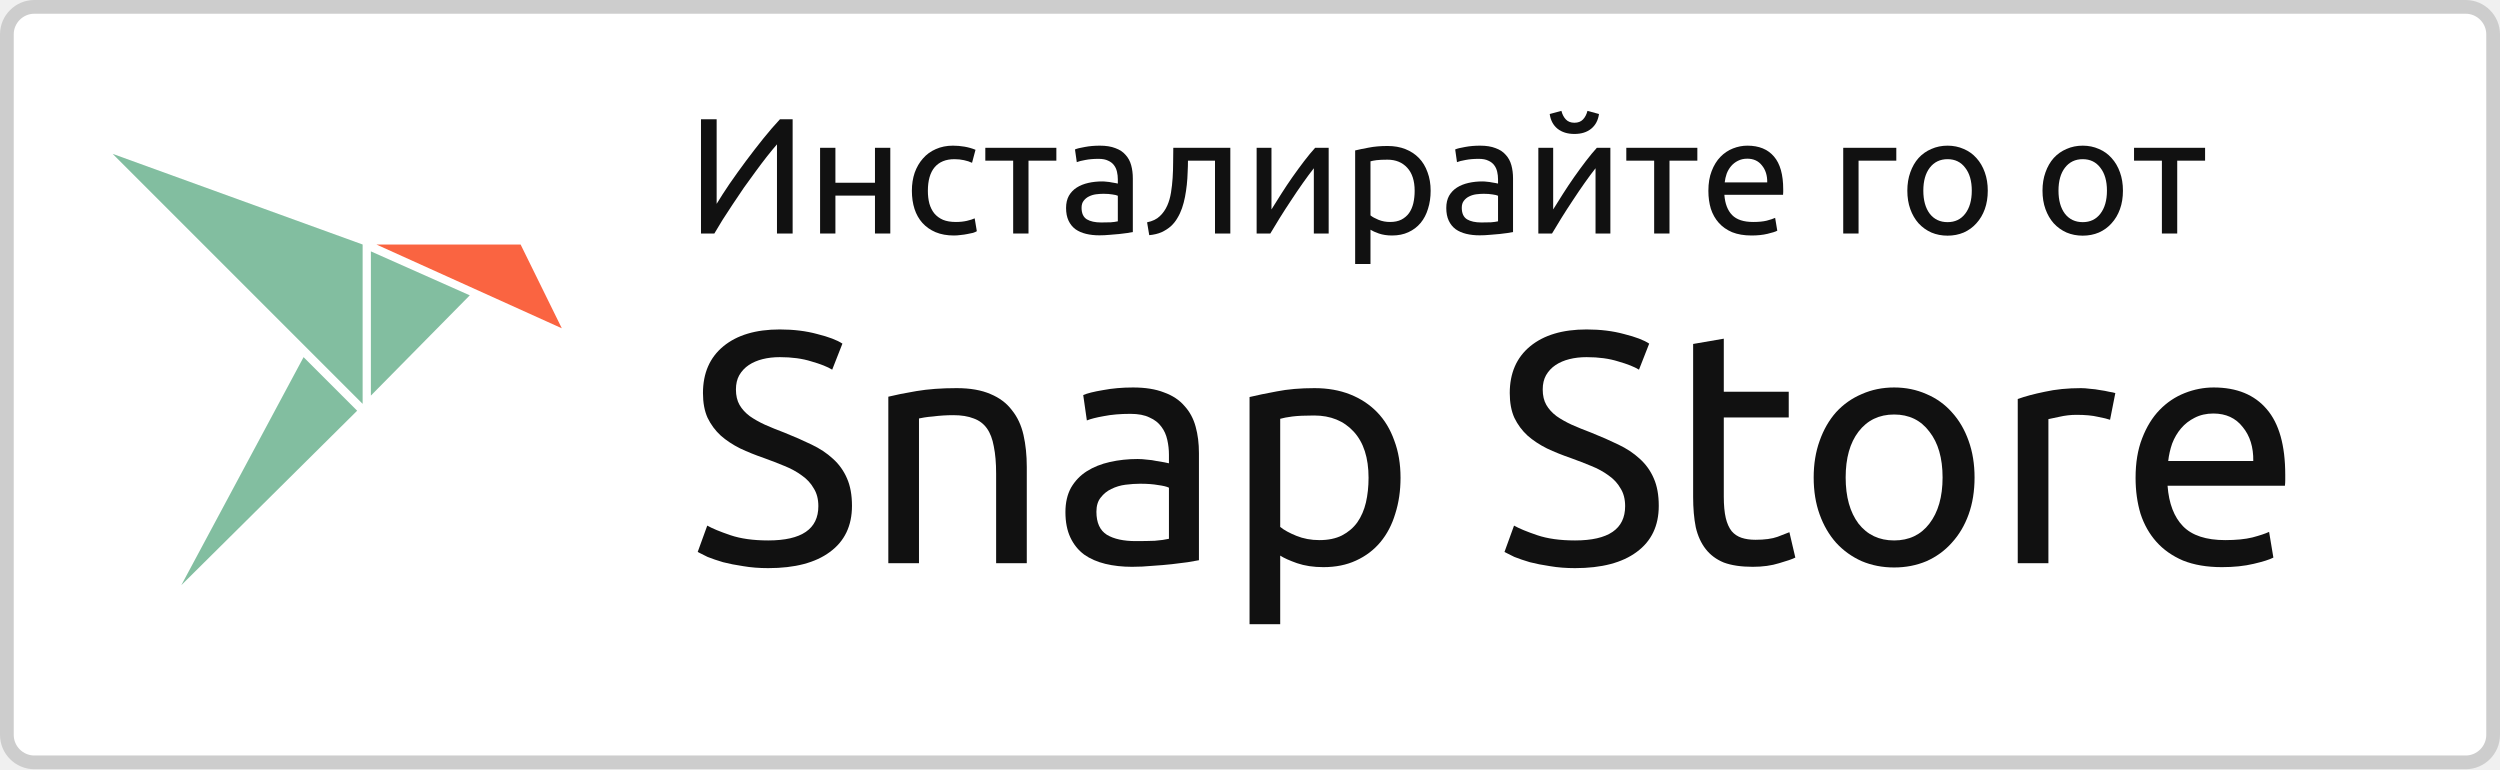
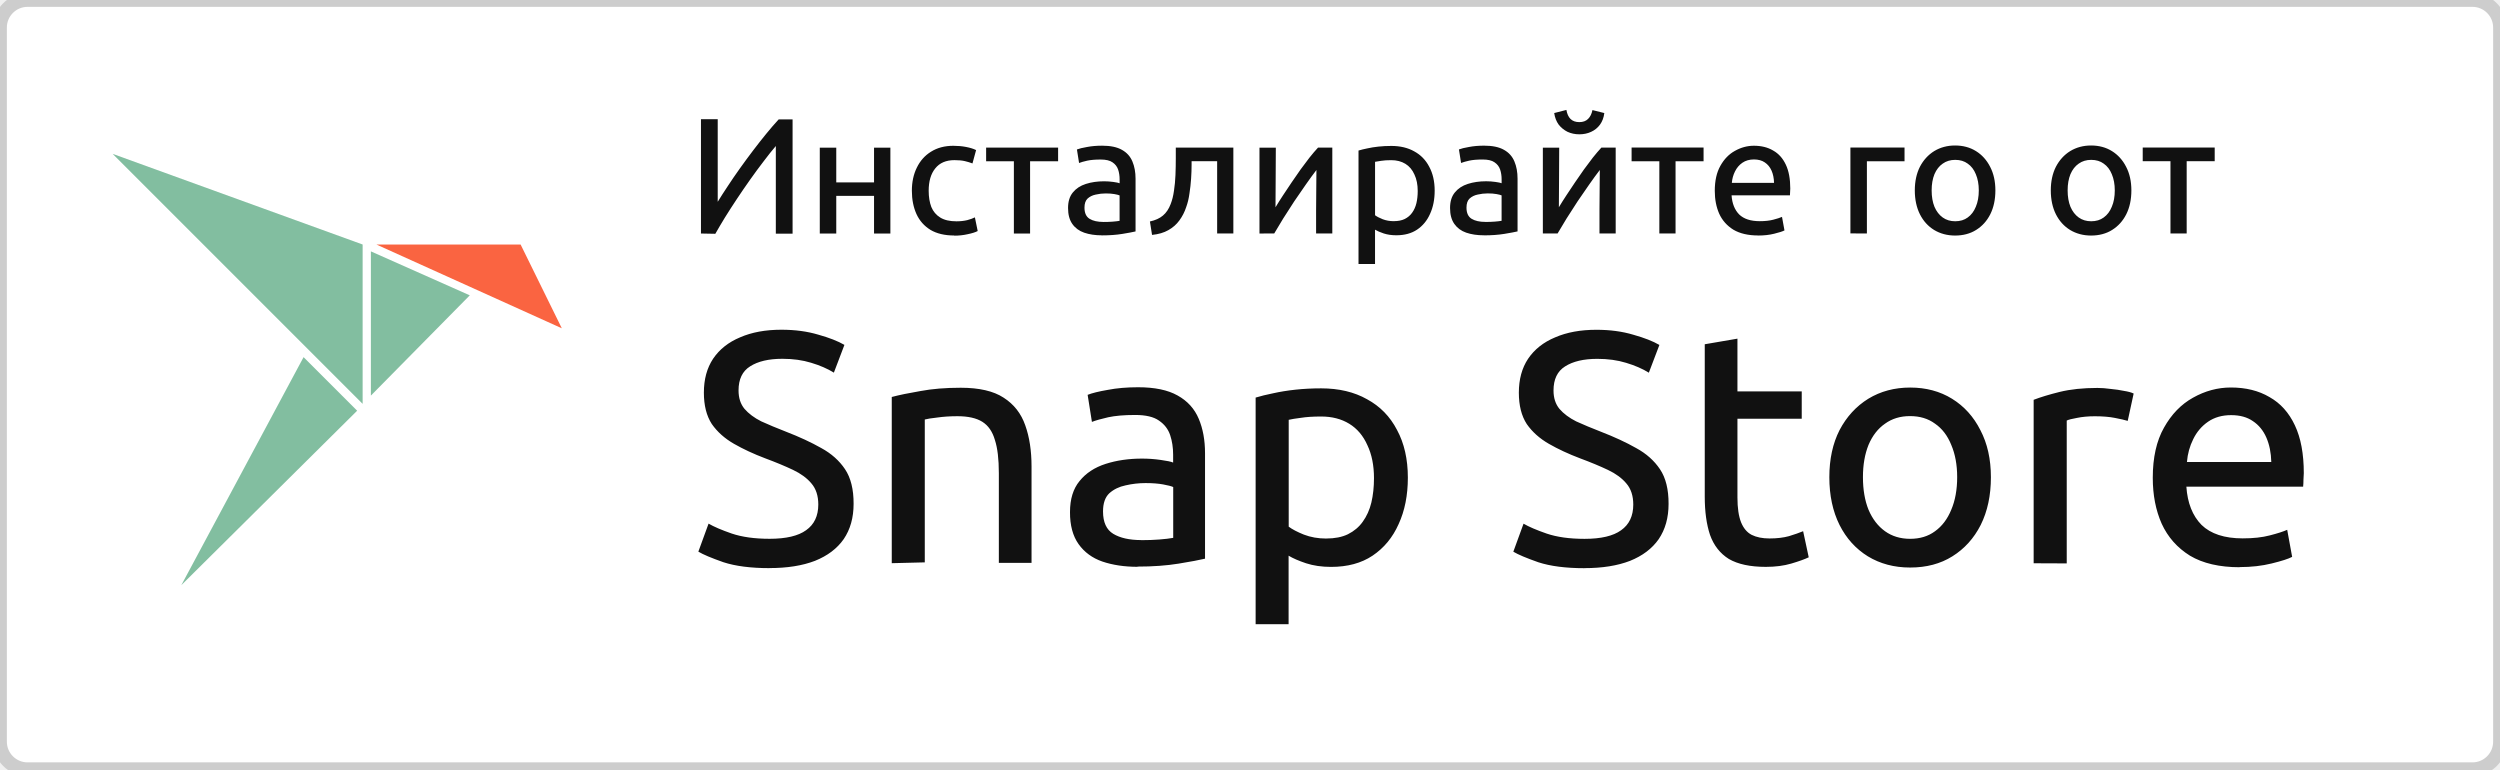
- <svg xmlns="http://www.w3.org/2000/svg" width="182" height="56" version="1.1" viewBox="0 0 182 56" xml:space="preserve">
-   <style type="text/css">.st3{fill:#111}.st4{font-family:'Ubuntu'}</style>
-   <g id="White-badge">
-     <path id="Rectangle-path" d="M2.5.5h177c1.1 0 2 .9 2 2v51c0 1.1-.9 2-2 2H2.5c-1.1 0-2-.9-2-2v-51c0-1.1.9-2 2-2z" clip-rule="evenodd" fill="#fff" fill-rule="evenodd" stroke="#cdcdcd" />
-     <g id="logo" transform="translate(8 11)">
-       <path id="body" d="M19 17.8V7.3l7.2 3.2-7.2 7.3zM5.2 31.6L14.1 15l3.9 3.9L5.2 31.6zM.2.2l18.2 6.6v11.6L.2.2z" fill="#82bea0" />
-       <path id="head" d="M29.9 6.8H19.4l13.5 6.1z" fill="#fa6441" />
-     </g>
-     <g class="st3 st4" transform="translate(50 17)" fill="#111" aria-label="Инсталирайте го от">
-       <path d="m1.032 0v-8.316h1.14v6.156q0.384-0.636 0.936-1.452 0.564-0.816 1.188-1.656 0.636-0.852 1.272-1.644 0.648-0.804 1.212-1.404h0.924v8.316h-1.14v-6.492q-0.336 0.384-0.732 0.888t-0.816 1.08q-0.42 0.564-0.852 1.176-0.42 0.612-0.816 1.212-0.396 0.588-0.744 1.14-0.336 0.552-0.6 0.996z" />
-       <path d="m14.814 0h-1.116v-2.76h-2.88v2.76h-1.116v-6.24h1.116v2.544h2.88v-2.544h1.116z" />
-       <path d="m19.445 0.144q-0.756 0-1.332-0.24-0.564-0.24-0.96-0.672-0.384-0.432-0.576-1.02-0.192-0.6-0.192-1.32t0.204-1.32q0.216-0.6 0.6-1.032 0.384-0.444 0.936-0.684 0.564-0.252 1.248-0.252 0.42 0 0.84 0.072t0.804 0.228l-0.252 0.948q-0.252-0.12-0.588-0.192-0.324-0.072-0.696-0.072-0.936 0-1.44 0.588-0.492 0.588-0.492 1.716 0 0.504 0.108 0.924 0.12 0.42 0.36 0.72 0.252 0.3 0.636 0.468 0.384 0.156 0.936 0.156 0.444 0 0.804-0.084t0.564-0.18l0.156 0.936q-0.096 0.06-0.276 0.12-0.18 0.048-0.408 0.084-0.228 0.048-0.492 0.072-0.252 0.036-0.492 0.036z" />
-       <path d="m26.903-6.24v0.936h-2.028v5.304h-1.116v-5.304h-2.028v-0.936z" />
-       <path d="m30.166-0.804q0.396 0 0.696-0.012 0.312-0.024 0.516-0.072v-1.86q-0.12-0.06-0.396-0.096-0.264-0.048-0.648-0.048-0.252 0-0.54 0.036-0.276 0.036-0.516 0.156-0.228 0.108-0.384 0.312-0.156 0.192-0.156 0.516 0 0.6 0.384 0.84 0.384 0.228 1.044 0.228zm-0.096-5.592q0.672 0 1.128 0.18 0.468 0.168 0.744 0.492 0.288 0.312 0.408 0.756 0.12 0.432 0.12 0.96v3.9q-0.144 0.024-0.408 0.072-0.252 0.036-0.576 0.072t-0.708 0.06q-0.372 0.036-0.744 0.036-0.528 0-0.972-0.108t-0.768-0.336q-0.324-0.24-0.504-0.624t-0.18-0.924q0-0.516 0.204-0.888 0.216-0.372 0.576-0.6t0.84-0.336 1.008-0.108q0.168 0 0.348 0.024 0.18 0.012 0.336 0.048 0.168 0.024 0.288 0.048t0.168 0.036v-0.312q0-0.276-0.06-0.54-0.06-0.276-0.216-0.48-0.156-0.216-0.432-0.336-0.264-0.132-0.696-0.132-0.552 0-0.972 0.084-0.408 0.072-0.612 0.156l-0.132-0.924q0.216-0.096 0.72-0.18 0.504-0.096 1.092-0.096z" />
-       <path d="m36.484-5.304q0 0.396-0.024 0.852-0.012 0.444-0.06 0.9-0.048 0.444-0.132 0.888-0.084 0.432-0.216 0.816-0.132 0.384-0.336 0.72-0.192 0.336-0.48 0.6-0.288 0.252-0.672 0.432-0.384 0.168-0.9 0.216l-0.156-0.936q0.588-0.12 0.924-0.444 0.348-0.324 0.552-0.792 0.18-0.408 0.264-0.924t0.12-1.068q0.036-0.564 0.036-1.128 0.012-0.564 0.012-1.068h4.152v6.24h-1.116v-5.304z" />
-       <path d="m46.727-6.24v6.24h-1.08v-4.752q-0.36 0.456-0.792 1.068-0.432 0.612-0.864 1.272-0.432 0.648-0.828 1.284-0.396 0.636-0.684 1.128h-0.996v-6.24h1.08v4.488q0.312-0.516 0.708-1.128 0.396-0.624 0.816-1.224 0.432-0.612 0.852-1.164 0.432-0.564 0.804-0.972z" />
-       <path d="m52.987-3.108q0-1.092-0.54-1.68t-1.44-0.588q-0.504 0-0.792 0.036-0.276 0.036-0.444 0.084v3.936q0.204 0.168 0.588 0.324 0.384 0.156 0.84 0.156 0.48 0 0.816-0.168 0.348-0.18 0.564-0.48 0.216-0.312 0.312-0.72 0.096-0.42 0.096-0.9zm1.164 0q0 0.708-0.192 1.308-0.18 0.6-0.54 1.032-0.36 0.432-0.888 0.672-0.516 0.24-1.188 0.24-0.54 0-0.96-0.144-0.408-0.144-0.612-0.276v2.496h-1.116v-8.268q0.396-0.096 0.984-0.204 0.6-0.12 1.38-0.12 0.72 0 1.296 0.228t0.984 0.648 0.624 1.032q0.228 0.6 0.228 1.356z" />
-       <path d="m57.845-0.804q0.396 0 0.696-0.012 0.312-0.024 0.516-0.072v-1.86q-0.12-0.06-0.396-0.096-0.264-0.048-0.648-0.048-0.252 0-0.54 0.036-0.276 0.036-0.516 0.156-0.228 0.108-0.384 0.312-0.156 0.192-0.156 0.516 0 0.6 0.384 0.84 0.384 0.228 1.044 0.228zm-0.096-5.592q0.672 0 1.128 0.18 0.468 0.168 0.744 0.492 0.288 0.312 0.408 0.756 0.12 0.432 0.12 0.96v3.9q-0.144 0.024-0.408 0.072-0.252 0.036-0.576 0.072t-0.708 0.06q-0.372 0.036-0.744 0.036-0.528 0-0.972-0.108-0.444-0.108-0.768-0.336-0.324-0.24-0.504-0.624t-0.18-0.924q0-0.516 0.204-0.888 0.216-0.372 0.576-0.6t0.84-0.336q0.48-0.108 1.008-0.108 0.168 0 0.348 0.024 0.18 0.012 0.336 0.048 0.168 0.024 0.288 0.048 0.12 0.024 0.168 0.036v-0.312q0-0.276-0.06-0.54-0.06-0.276-0.216-0.48-0.156-0.216-0.432-0.336-0.264-0.132-0.696-0.132-0.552 0-0.972 0.084-0.408 0.072-0.612 0.156l-0.132-0.924q0.216-0.096 0.72-0.18 0.504-0.096 1.092-0.096z" />
-       <path d="m67.235-6.24v6.24h-1.08v-4.752q-0.36 0.456-0.792 1.068t-0.864 1.272q-0.432 0.648-0.828 1.284t-0.684 1.128h-0.996v-6.24h1.08v4.488q0.312-0.516 0.708-1.128 0.396-0.624 0.816-1.224 0.432-0.612 0.852-1.164 0.432-0.564 0.804-0.972zm-2.616-1.008q-0.756 0-1.236-0.384-0.468-0.384-0.564-1.068l0.852-0.228q0.096 0.384 0.324 0.624t0.624 0.24 0.624-0.24 0.324-0.624l0.84 0.228q-0.096 0.684-0.564 1.068t-1.224 0.384z" />
-       <path d="m73.567-6.24v0.936h-2.028v5.304h-1.116v-5.304h-2.028v-0.936z" />
-       <path d="m74.37-3.108q0-0.828 0.24-1.44 0.24-0.624 0.636-1.032t0.912-0.612q0.516-0.204 1.056-0.204 1.26 0 1.932 0.792 0.672 0.78 0.672 2.388 0 0.072 0 0.192 0 0.108-0.012 0.204h-4.272q0.072 0.972 0.564 1.476 0.492 0.504 1.536 0.504 0.588 0 0.984-0.096 0.408-0.108 0.612-0.204l0.156 0.936q-0.204 0.108-0.72 0.228-0.504 0.12-1.152 0.12-0.816 0-1.416-0.24-0.588-0.252-0.972-0.684t-0.576-1.02q-0.18-0.6-0.18-1.308zm4.284-0.612q0.012-0.756-0.384-1.236-0.384-0.492-1.068-0.492-0.384 0-0.684 0.156-0.288 0.144-0.492 0.384t-0.324 0.552q-0.108 0.312-0.144 0.636z" />
-       <path d="m88.051-5.304h-2.748v5.304h-1.116v-6.24h3.864z" />
-       <path d="m94.71-3.12q0 0.744-0.216 1.344-0.216 0.6-0.612 1.032-0.384 0.432-0.924 0.672-0.54 0.228-1.176 0.228-0.636 0-1.176-0.228-0.54-0.24-0.936-0.672-0.384-0.432-0.6-1.032-0.216-0.6-0.216-1.344 0-0.732 0.216-1.332 0.216-0.612 0.6-1.044 0.396-0.432 0.936-0.66 0.54-0.24 1.176-0.24 0.636 0 1.176 0.24 0.54 0.228 0.924 0.66 0.396 0.432 0.612 1.044 0.216 0.6 0.216 1.332zm-1.164 0q0-1.056-0.48-1.668-0.468-0.624-1.284-0.624-0.816 0-1.296 0.624-0.468 0.612-0.468 1.668t0.468 1.68q0.48 0.612 1.296 0.612 0.816 0 1.284-0.612 0.48-0.624 0.48-1.68z" />
-       <path d="m104.55-3.12q0 0.744-0.216 1.344t-0.612 1.032q-0.384 0.432-0.924 0.672-0.54 0.228-1.176 0.228t-1.176-0.228q-0.54-0.24-0.936-0.672-0.384-0.432-0.6-1.032-0.216-0.6-0.216-1.344 0-0.732 0.216-1.332 0.216-0.612 0.6-1.044 0.396-0.432 0.936-0.66 0.54-0.24 1.176-0.24t1.176 0.24q0.54 0.228 0.924 0.66 0.396 0.432 0.612 1.044 0.216 0.6 0.216 1.332zm-1.164 0q0-1.056-0.48-1.668-0.468-0.624-1.284-0.624t-1.296 0.624q-0.468 0.612-0.468 1.668t0.468 1.68q0.48 0.612 1.296 0.612t1.284-0.612q0.48-0.624 0.48-1.68z" />
-       <path d="m110.53-6.24v0.936h-2.028v5.304h-1.116v-5.304h-2.028v-0.936z" />
-     </g>
-     <g class="st3 st4" transform="translate(50 41)" fill="#111" aria-label="Snap Store">
-       <path d="m5.928-1.656q3.648 0 3.648-2.496 0-0.768-0.336-1.296-0.312-0.552-0.864-0.936-0.552-0.408-1.272-0.696-0.696-0.288-1.488-0.576-0.912-0.312-1.728-0.696-0.816-0.408-1.416-0.936-0.6-0.552-0.96-1.296-0.336-0.744-0.336-1.8 0-2.184 1.488-3.408t4.104-1.224q1.512 0 2.736 0.336 1.248 0.312 1.824 0.696l-0.744 1.896q-0.504-0.312-1.512-0.6-0.984-0.312-2.304-0.312-0.672 0-1.248 0.144t-1.008 0.432-0.696 0.744q-0.24 0.432-0.24 1.032 0 0.672 0.264 1.128t0.744 0.816q0.48 0.336 1.104 0.624 0.648 0.288 1.416 0.576 1.08 0.432 1.968 0.864 0.912 0.432 1.56 1.032 0.672 0.6 1.032 1.44 0.36 0.816 0.36 1.992 0 2.184-1.608 3.36-1.584 1.176-4.488 1.176-0.984 0-1.824-0.144-0.816-0.12-1.464-0.288-0.648-0.192-1.128-0.384-0.456-0.216-0.72-0.36l0.696-1.92q0.552 0.312 1.68 0.696t2.76 0.384z" />
-       <path d="m14.67-12.12q0.768-0.192 2.04-0.408t2.928-0.216q1.488 0 2.472 0.432 0.984 0.408 1.56 1.176 0.6 0.744 0.84 1.8t0.24 2.328v7.008h-2.232v-6.528q0-1.152-0.168-1.968-0.144-0.816-0.504-1.32t-0.96-0.72q-0.6-0.24-1.488-0.24-0.36 0-0.744 0.024t-0.744 0.072q-0.336 0.024-0.624 0.072-0.264 0.048-0.384 0.072v10.536h-2.232z" />
-       <path d="m32.675-1.608q0.792 0 1.392-0.024 0.624-0.048 1.032-0.144v-3.72q-0.24-0.12-0.792-0.192-0.528-0.096-1.296-0.096-0.504 0-1.08 0.072-0.552 0.072-1.032 0.312-0.456 0.216-0.768 0.624-0.312 0.384-0.312 1.032 0 1.2 0.768 1.68 0.768 0.456 2.088 0.456zm-0.192-11.184q1.344 0 2.256 0.36 0.936 0.336 1.488 0.984 0.576 0.624 0.816 1.512 0.24 0.864 0.24 1.92v7.8q-0.288 0.048-0.816 0.144-0.504 0.072-1.152 0.144t-1.416 0.12q-0.744 0.072-1.488 0.072-1.056 0-1.944-0.216t-1.536-0.672q-0.648-0.48-1.008-1.248t-0.36-1.848q0-1.032 0.408-1.776 0.432-0.744 1.152-1.2t1.68-0.672 2.016-0.216q0.336 0 0.696 0.048 0.36 0.024 0.672 0.096 0.336 0.048 0.576 0.096t0.336 0.072v-0.624q0-0.552-0.12-1.08-0.12-0.552-0.432-0.96-0.312-0.432-0.864-0.672-0.528-0.264-1.392-0.264-1.104 0-1.944 0.168-0.816 0.144-1.224 0.312l-0.264-1.848q0.432-0.192 1.44-0.36 1.008-0.192 2.184-0.192z" />
-       <path d="m49.631-6.216q0-2.184-1.08-3.36t-2.88-1.176q-1.008 0-1.584 0.072-0.552 0.072-0.888 0.168v7.872q0.408 0.336 1.176 0.648t1.68 0.312q0.96 0 1.632-0.336 0.696-0.36 1.128-0.96 0.432-0.624 0.624-1.44 0.192-0.84 0.192-1.8zm2.328 0q0 1.416-0.384 2.616-0.36 1.2-1.08 2.064t-1.776 1.344q-1.032 0.48-2.376 0.48-1.08 0-1.92-0.288-0.816-0.288-1.224-0.552v4.992h-2.232v-16.536q0.792-0.192 1.968-0.408 1.2-0.24 2.76-0.24 1.44 0 2.592 0.456t1.968 1.296 1.248 2.064q0.456 1.2 0.456 2.712z" />
-       <path d="m64.662-1.656q3.648 0 3.648-2.496 0-0.768-0.336-1.296-0.312-0.552-0.864-0.936-0.552-0.408-1.272-0.696-0.696-0.288-1.488-0.576-0.912-0.312-1.728-0.696-0.816-0.408-1.416-0.936-0.6-0.552-0.96-1.296-0.336-0.744-0.336-1.8 0-2.184 1.488-3.408t4.104-1.224q1.512 0 2.736 0.336 1.248 0.312 1.824 0.696l-0.744 1.896q-0.504-0.312-1.512-0.6-0.984-0.312-2.304-0.312-0.672 0-1.248 0.144t-1.008 0.432-0.696 0.744q-0.24 0.432-0.24 1.032 0 0.672 0.264 1.128t0.744 0.816q0.48 0.336 1.104 0.624 0.648 0.288 1.416 0.576 1.08 0.432 1.968 0.864 0.912 0.432 1.56 1.032 0.672 0.6 1.032 1.44 0.36 0.816 0.36 1.992 0 2.184-1.608 3.36-1.584 1.176-4.488 1.176-0.984 0-1.824-0.144-0.816-0.12-1.464-0.288-0.648-0.192-1.128-0.384-0.456-0.216-0.72-0.36l0.696-1.92q0.552 0.312 1.68 0.696t2.76 0.384z" />
-       <path d="m75.492-12.48h4.728v1.872h-4.728v5.76q0 0.936 0.144 1.56 0.144 0.6 0.432 0.96 0.288 0.336 0.72 0.48t1.008 0.144q1.008 0 1.608-0.216 0.624-0.24 0.864-0.336l0.432 1.848q-0.336 0.168-1.176 0.408-0.84 0.264-1.92 0.264-1.272 0-2.112-0.312-0.816-0.336-1.32-0.984t-0.72-1.584q-0.192-0.96-0.192-2.208v-11.136l2.232-0.384z" />
-       <path d="m93.748-6.24q0 1.488-0.432 2.688t-1.224 2.064q-0.768 0.864-1.848 1.344-1.08 0.456-2.352 0.456t-2.352-0.456q-1.08-0.48-1.872-1.344-0.768-0.864-1.2-2.064t-0.432-2.688q0-1.464 0.432-2.664 0.432-1.224 1.2-2.088 0.792-0.864 1.872-1.32 1.08-0.48 2.352-0.48t2.352 0.48q1.08 0.456 1.848 1.32 0.792 0.864 1.224 2.088 0.432 1.2 0.432 2.664zm-2.328 0q0-2.112-0.96-3.336-0.936-1.248-2.568-1.248t-2.592 1.248q-0.936 1.224-0.936 3.336t0.936 3.36q0.96 1.224 2.592 1.224t2.568-1.224q0.96-1.248 0.96-3.36z" />
-       <path d="m101.5-12.744q0.288 0 0.648 0.048 0.384 0.024 0.744 0.096 0.36 0.048 0.648 0.12 0.312 0.048 0.456 0.096l-0.384 1.944q-0.264-0.096-0.888-0.216-0.6-0.144-1.56-0.144-0.624 0-1.248 0.144-0.6 0.12-0.792 0.168v10.488h-2.232v-11.952q0.792-0.288 1.968-0.528 1.176-0.264 2.64-0.264z" />
-       <path d="m105.47-6.216q0-1.656 0.48-2.88 0.48-1.248 1.272-2.064t1.824-1.224 2.112-0.408q2.52 0 3.864 1.584 1.344 1.56 1.344 4.776 0 0.144 0 0.384 0 0.216-0.024 0.408h-8.544q0.144 1.944 1.128 2.952t3.072 1.008q1.176 0 1.968-0.192 0.816-0.216 1.224-0.408l0.312 1.872q-0.408 0.216-1.44 0.456-1.008 0.24-2.304 0.24-1.632 0-2.832-0.48-1.176-0.504-1.944-1.368t-1.152-2.04q-0.36-1.2-0.36-2.616zm8.568-1.224q0.024-1.512-0.768-2.472-0.768-0.984-2.136-0.984-0.768 0-1.368 0.312-0.576 0.288-0.984 0.768t-0.648 1.104q-0.216 0.624-0.288 1.272z" />
+ <svg xmlns="http://www.w3.org/2000/svg" id="a" enable-background="new 0 0 182 56" version="1.1" viewBox="0 0 182 56">
+   <style id="b" type="text/css">.st0 {
+             fill-rule: evenodd;
+             clip-rule: evenodd;
+             fill: #FFFFFF;
+             stroke: #CDCDCD;
+         }
+ 
+         .st1 {
+             fill: #82BEA0;
+         }
+ 
+         .st2 {
+             fill: #FA6441;
+         }
+ 
+         .st3 {
+             fill: #111111;
+         }
+ 
+         .st4 {
+             font-family: 'Ubuntu';
+         }
+ 
+         .st5 {
+             font-size: 12px;
+             font-weight: 500;
+         }
+ 
+         .st6 {
+             font-size: 24px;
+             font-weight: 500;
+         }</style>
+   <g id="e">
+     <g id="f">
+       <path id="g" class="st0" d="M2 0h178c1.1 0 2 .9 2 2v52c0 1.1-.9 2-2 2H2c-1.1 0-2-.9-2-2V2C0 .9.9 0 2 0z" />
+       <g id="h" transform="translate(8 11)">
+         <path id="i" class="st1" d="M19 17.8V7.3l7.2 3.2-7.2 7.3zM5.2 31.6L14.1 15l3.9 3.9L5.2 31.6zM.2.2l18.2 6.6v11.6L.2.2z" />
+         <path id="j" class="st2" d="M29.9 6.8H19.4l13.5 6.1z" />
+       </g>
+       <path id="k" class="st3 st4 st5" transform="translate(50,17)" d="m1.03 0v-8.32h1.22v6.01q0.324-0.528 0.732-1.14 0.408-0.624 0.876-1.28 0.48-0.672 0.972-1.32t0.96-1.22q0.48-0.588 0.9-1.04h1.01v8.32h-1.22v-6.38q-0.42 0.492-0.9 1.13-0.48 0.624-0.972 1.32t-0.96 1.4-0.876 1.36q-0.396 0.648-0.696 1.18zm8.65 0v-6.25h1.2v2.53h2.75v-2.53h1.19v6.25h-1.19v-2.74h-2.75v2.74zm9.79 0.144q-1.04 0-1.73-0.408-0.684-0.42-1.02-1.15-0.336-0.744-0.336-1.7 0-0.948 0.36-1.68 0.36-0.744 1.03-1.16 0.684-0.432 1.63-0.432 0.492 0 0.924 0.084 0.444 0.084 0.732 0.228l-0.264 0.972q-0.252-0.096-0.552-0.168t-0.756-0.072q-0.924 0-1.4 0.6-0.48 0.588-0.48 1.63 0 0.672 0.192 1.18 0.204 0.492 0.648 0.768t1.18 0.276q0.42 0 0.78-0.084 0.36-0.096 0.564-0.204l0.204 0.996q-0.252 0.132-0.72 0.228-0.468 0.108-0.984 0.108zm4.34-0.144v-5.26h-2.02v-0.996h5.24v0.996h-2.04v5.26zm6.4 0.132q-0.72 0-1.28-0.192-0.552-0.192-0.864-0.636t-0.312-1.16q0-0.708 0.348-1.13 0.348-0.432 0.948-0.624t1.33-0.192q0.336 0 0.672 0.048 0.348 0.048 0.456 0.096v-0.288q0-0.384-0.108-0.708t-0.408-0.528q-0.288-0.204-0.864-0.204-0.6 0-0.984 0.084-0.372 0.084-0.588 0.168l-0.156-0.984q0.24-0.096 0.732-0.18 0.492-0.096 1.1-0.096 0.912 0 1.44 0.3 0.54 0.3 0.768 0.852 0.228 0.54 0.228 1.25v3.84q-0.3 0.072-0.96 0.18t-1.5 0.108zm0.12-0.972q0.372 0 0.672-0.024 0.312-0.024 0.504-0.06v-1.85q-0.108-0.048-0.372-0.096t-0.636-0.048-0.732 0.084q-0.348 0.072-0.588 0.288-0.228 0.216-0.228 0.66 0 0.588 0.372 0.816t1.01 0.228zm3.54 0.948-0.156-0.984q0.6-0.132 0.948-0.432 0.36-0.3 0.564-0.84 0.168-0.432 0.24-0.972 0.084-0.54 0.108-1.14 0.024-0.612 0.024-1.25v-0.744h4.19v6.25h-1.18v-5.26h-1.86v0.264q0 0.456-0.036 1.01-0.036 0.54-0.12 1.08-0.072 0.54-0.24 0.996-0.168 0.516-0.492 0.96-0.312 0.432-0.804 0.708-0.48 0.276-1.19 0.348zm7.82-0.108v-6.25h1.19q0 1.22-0.012 2.34t-0.012 2q0.252-0.42 0.552-0.876t0.624-0.936 0.648-0.936q0.336-0.456 0.648-0.864 0.324-0.408 0.624-0.732h1.04v6.25h-1.18q0-0.84 0-1.67 0.012-0.828 0.012-1.58 0.012-0.756 0.012-1.37-0.36 0.468-0.78 1.07-0.408 0.588-0.84 1.22-0.42 0.636-0.804 1.25-0.372 0.6-0.648 1.08zm7.21 2.22v-8.26q0.276-0.084 0.636-0.156 0.372-0.084 0.816-0.132t0.936-0.048q0.972 0 1.67 0.396 0.708 0.384 1.09 1.12 0.396 0.732 0.396 1.74 0 0.96-0.336 1.69-0.324 0.732-0.948 1.15-0.612 0.408-1.51 0.408-0.504 0-0.912-0.132-0.396-0.132-0.636-0.276v2.5zm2.57-3.12q0.468 0 0.792-0.156 0.336-0.168 0.54-0.456 0.216-0.3 0.312-0.696 0.096-0.408 0.096-0.888 0-0.696-0.24-1.2-0.228-0.516-0.66-0.78t-1.03-0.264q-0.432 0-0.732 0.048-0.288 0.036-0.444 0.072v3.89q0.192 0.144 0.552 0.288 0.372 0.144 0.816 0.144zm6.55 1.03q-0.72 0-1.28-0.192-0.552-0.192-0.864-0.636t-0.312-1.16q0-0.708 0.348-1.13 0.348-0.432 0.948-0.624t1.33-0.192q0.336 0 0.672 0.048 0.348 0.048 0.456 0.096v-0.288q0-0.384-0.108-0.708t-0.408-0.528q-0.288-0.204-0.864-0.204-0.6 0-0.984 0.084-0.372 0.084-0.588 0.168l-0.156-0.984q0.24-0.096 0.732-0.18 0.492-0.096 1.1-0.096 0.912 0 1.44 0.3 0.54 0.3 0.768 0.852 0.228 0.54 0.228 1.25v3.84q-0.3 0.072-0.96 0.18t-1.5 0.108zm0.12-0.972q0.372 0 0.672-0.024 0.312-0.024 0.504-0.06v-1.85q-0.108-0.048-0.372-0.096t-0.636-0.048-0.732 0.084q-0.348 0.072-0.588 0.288-0.228 0.216-0.228 0.66 0 0.588 0.372 0.816t1.01 0.228zm4.18 0.84v-6.25h1.19q0 1.22-0.012 2.34t-0.012 2q0.252-0.42 0.552-0.876t0.624-0.936 0.648-0.936q0.336-0.456 0.648-0.864 0.324-0.408 0.624-0.732h1.04v6.25h-1.18q0-0.84 0-1.67 0.012-0.828 0.012-1.58 0.012-0.756 0.012-1.37-0.36 0.468-0.78 1.07-0.408 0.588-0.84 1.22-0.42 0.636-0.804 1.25-0.372 0.6-0.648 1.08zm2.65-7.22q-0.456 0-0.852-0.18-0.384-0.192-0.648-0.528-0.252-0.348-0.324-0.84l0.888-0.228q0.072 0.432 0.3 0.66 0.24 0.228 0.636 0.228 0.408 0 0.636-0.228 0.24-0.228 0.324-0.648l0.864 0.216q-0.06 0.492-0.312 0.84t-0.648 0.528q-0.384 0.18-0.864 0.18zm5.83 7.22v-5.26h-2.02v-0.996h5.24v0.996h-2.04v5.26zm7.2 0.144q-1.1 0-1.81-0.42-0.696-0.432-1.03-1.16-0.324-0.732-0.324-1.67 0-1.1 0.408-1.82 0.408-0.732 1.06-1.09 0.66-0.372 1.38-0.372 0.816 0 1.4 0.348 0.6 0.336 0.924 1.03 0.324 0.684 0.324 1.74 0 0.108-0.012 0.24 0 0.132-0.012 0.252h-4.25q0.06 0.888 0.552 1.39 0.504 0.492 1.5 0.492 0.576 0 0.984-0.108 0.42-0.108 0.636-0.204l0.18 0.984q-0.204 0.108-0.744 0.24-0.528 0.132-1.16 0.132zm-1.92-3.83h3.07q-0.012-0.504-0.18-0.888t-0.492-0.6q-0.312-0.216-0.792-0.216-0.492 0-0.84 0.24t-0.54 0.636q-0.192 0.384-0.228 0.828zm8.63 3.68v-6.25h3.94v0.996h-2.74v5.26zm7.63 0.156q-0.864 0-1.54-0.408-0.66-0.408-1.03-1.14-0.372-0.744-0.372-1.74 0-0.984 0.372-1.72 0.384-0.732 1.04-1.14 0.672-0.408 1.52-0.408 0.864 0 1.52 0.408t1.03 1.14q0.384 0.732 0.384 1.72 0 0.996-0.372 1.74-0.372 0.732-1.03 1.14-0.648 0.408-1.54 0.408zm0-1.04q0.54 0 0.912-0.276 0.384-0.276 0.588-0.78 0.216-0.504 0.216-1.19 0-0.672-0.216-1.18-0.204-0.504-0.588-0.768-0.372-0.276-0.912-0.276-0.528 0-0.912 0.276-0.384 0.264-0.6 0.768-0.204 0.504-0.204 1.18 0 0.684 0.204 1.19 0.216 0.504 0.6 0.78t0.912 0.276zm9.9 1.04q-0.864 0-1.54-0.408-0.66-0.408-1.03-1.14-0.372-0.744-0.372-1.74 0-0.984 0.372-1.72 0.384-0.732 1.04-1.14 0.672-0.408 1.52-0.408 0.864 0 1.52 0.408t1.03 1.14q0.384 0.732 0.384 1.72 0 0.996-0.372 1.74-0.372 0.732-1.03 1.14-0.648 0.408-1.54 0.408zm0-1.04q0.54 0 0.912-0.276 0.384-0.276 0.588-0.78 0.216-0.504 0.216-1.19 0-0.672-0.216-1.18-0.204-0.504-0.588-0.768-0.372-0.276-0.912-0.276-0.528 0-0.912 0.276-0.384 0.264-0.6 0.768-0.204 0.504-0.204 1.18 0 0.684 0.204 1.19 0.216 0.504 0.6 0.78t0.912 0.276zm5.77 0.888v-5.26h-2.02v-0.996h5.24v0.996h-2.04v5.26z" fill="#111" aria-label="Инсталирайте го от" />
+       <path id="l" class="st3 st4 st6" transform="translate(50,41)" d="m6.02 0.36q-2.04 0-3.36-0.432-1.3-0.456-1.82-0.768l0.744-2.04q0.576 0.336 1.68 0.72 1.13 0.384 2.76 0.384 1.8 0 2.66-0.624 0.888-0.624 0.888-1.87 0-0.96-0.504-1.54-0.48-0.576-1.34-0.984t-2.02-0.84q-1.27-0.48-2.28-1.06t-1.61-1.44q-0.576-0.888-0.576-2.28 0-1.46 0.672-2.47 0.696-1.03 1.97-1.56 1.27-0.552 3-0.552 1.49 0 2.69 0.36 1.2 0.336 1.9 0.744l-0.768 2.02q-0.696-0.432-1.66-0.72-0.936-0.288-2.09-0.288-1.49 0-2.35 0.552-0.84 0.528-0.84 1.75 0 0.816 0.432 1.34 0.456 0.528 1.22 0.912 0.792 0.36 1.78 0.744 1.49 0.576 2.59 1.2 1.1 0.6 1.73 1.54t0.624 2.52q0 1.51-0.72 2.57-0.72 1.03-2.09 1.58-1.37 0.528-3.31 0.528zm8.9-0.36v-12.1q0.816-0.216 2.09-0.432 1.27-0.24 2.93-0.24 2.02 0 3.12 0.72 1.13 0.72 1.58 2.02 0.456 1.27 0.456 3v7.01h-2.38v-6.53q0-1.54-0.288-2.42-0.264-0.912-0.912-1.32t-1.82-0.408q-0.792 0-1.46 0.096-0.648 0.072-0.912 0.144v10.4zm17.9 0.264q-1.44 0-2.57-0.384-1.1-0.384-1.73-1.27t-0.624-2.33q0-1.42 0.696-2.26 0.696-0.864 1.9-1.25t2.66-0.384q0.672 0 1.34 0.096 0.696 0.096 0.912 0.192v-0.576q0-0.768-0.216-1.42t-0.816-1.06q-0.576-0.408-1.73-0.408-1.2 0-1.97 0.168-0.744 0.168-1.18 0.336l-0.312-1.97q0.48-0.192 1.46-0.36 0.984-0.192 2.21-0.192 1.82 0 2.88 0.6 1.08 0.6 1.54 1.7 0.456 1.08 0.456 2.5v7.68q-0.6 0.144-1.92 0.36t-3 0.216zm0.24-1.94q0.744 0 1.34-0.048 0.624-0.048 1.01-0.12v-3.7q-0.216-0.096-0.744-0.192t-1.27-0.096-1.46 0.168q-0.696 0.144-1.18 0.576-0.456 0.432-0.456 1.32 0 1.18 0.744 1.63t2.02 0.456zm8.35 6.12v-16.5q0.552-0.168 1.27-0.312 0.744-0.168 1.63-0.264t1.87-0.096q1.94 0 3.34 0.792 1.42 0.768 2.18 2.23 0.792 1.46 0.792 3.48 0 1.92-0.672 3.38-0.648 1.46-1.9 2.3-1.22 0.816-3.02 0.816-1.01 0-1.82-0.264-0.792-0.264-1.27-0.552v4.99zm5.14-6.24q0.936 0 1.58-0.312 0.672-0.336 1.08-0.912 0.432-0.6 0.624-1.39 0.192-0.816 0.192-1.78 0-1.39-0.48-2.4-0.456-1.03-1.32-1.56t-2.06-0.528q-0.864 0-1.46 0.096-0.576 0.072-0.888 0.144v7.78q0.384 0.288 1.1 0.576 0.744 0.288 1.63 0.288zm18.8 2.16q-2.04 0-3.36-0.432-1.3-0.456-1.82-0.768l0.744-2.04q0.576 0.336 1.68 0.72 1.13 0.384 2.76 0.384 1.8 0 2.66-0.624 0.888-0.624 0.888-1.87 0-0.96-0.504-1.54-0.48-0.576-1.34-0.984t-2.02-0.84q-1.27-0.48-2.28-1.06t-1.61-1.44q-0.576-0.888-0.576-2.28 0-1.46 0.672-2.47 0.696-1.03 1.97-1.56 1.27-0.552 3-0.552 1.49 0 2.69 0.36 1.2 0.336 1.9 0.744l-0.768 2.02q-0.696-0.432-1.66-0.72-0.936-0.288-2.09-0.288-1.49 0-2.35 0.552-0.84 0.528-0.84 1.75 0 0.816 0.432 1.34 0.456 0.528 1.22 0.912 0.792 0.36 1.78 0.744 1.49 0.576 2.59 1.2 1.1 0.6 1.73 1.54t0.624 2.52q0 1.51-0.72 2.57-0.72 1.03-2.09 1.58-1.37 0.528-3.31 0.528zm13.2-0.096q-1.7 0-2.69-0.576-0.96-0.6-1.37-1.75-0.384-1.15-0.384-2.78v-11.1l2.38-0.408v3.84h4.68v1.99h-4.68v5.74q0 1.13 0.264 1.8 0.264 0.648 0.768 0.912 0.528 0.264 1.3 0.264 0.816 0 1.42-0.168 0.624-0.192 1.03-0.36l0.408 1.9q-0.456 0.216-1.27 0.456t-1.85 0.24zm10.5 0.048q-1.73 0-3.07-0.816-1.32-0.816-2.06-2.28-0.744-1.49-0.744-3.48 0-1.97 0.744-3.43 0.768-1.46 2.09-2.28 1.34-0.816 3.05-0.816 1.73 0 3.05 0.816t2.06 2.28q0.768 1.46 0.768 3.43 0 1.99-0.744 3.48-0.744 1.46-2.06 2.28-1.3 0.816-3.07 0.816zm0-2.09q1.08 0 1.82-0.552 0.768-0.552 1.18-1.56 0.432-1.01 0.432-2.38 0-1.34-0.432-2.35-0.408-1.01-1.18-1.54-0.744-0.552-1.82-0.552-1.06 0-1.82 0.552-0.768 0.528-1.2 1.54-0.408 1.01-0.408 2.35 0 1.37 0.408 2.38 0.432 1.01 1.2 1.56t1.82 0.552zm9 1.78v-11.9q0.744-0.288 1.9-0.576 1.18-0.288 2.74-0.288 0.456 0 0.96 0.072 0.528 0.048 0.984 0.144 0.456 0.072 0.696 0.192l-0.432 1.99q-0.312-0.096-0.936-0.216-0.6-0.12-1.46-0.12-0.72 0-1.3 0.12-0.552 0.096-0.744 0.192v10.4zm15 0.288q-2.21 0-3.62-0.84-1.39-0.864-2.06-2.33-0.648-1.46-0.648-3.34 0-2.21 0.816-3.65 0.816-1.46 2.11-2.18 1.32-0.744 2.76-0.744 1.63 0 2.81 0.696 1.2 0.672 1.85 2.06 0.648 1.37 0.648 3.48 0 0.216-0.024 0.48 0 0.264-0.024 0.504h-8.5q0.12 1.78 1.1 2.78 1.01 0.984 3 0.984 1.15 0 1.97-0.216 0.84-0.216 1.27-0.408l0.36 1.97q-0.408 0.216-1.49 0.48-1.06 0.264-2.33 0.264zm-3.84-7.66h6.14q-0.024-1.01-0.36-1.78t-0.984-1.2q-0.624-0.432-1.58-0.432-0.984 0-1.68 0.48t-1.08 1.27q-0.384 0.768-0.456 1.66z" fill="#111" aria-label="Snap Store" />
    </g>
  </g>
</svg>
